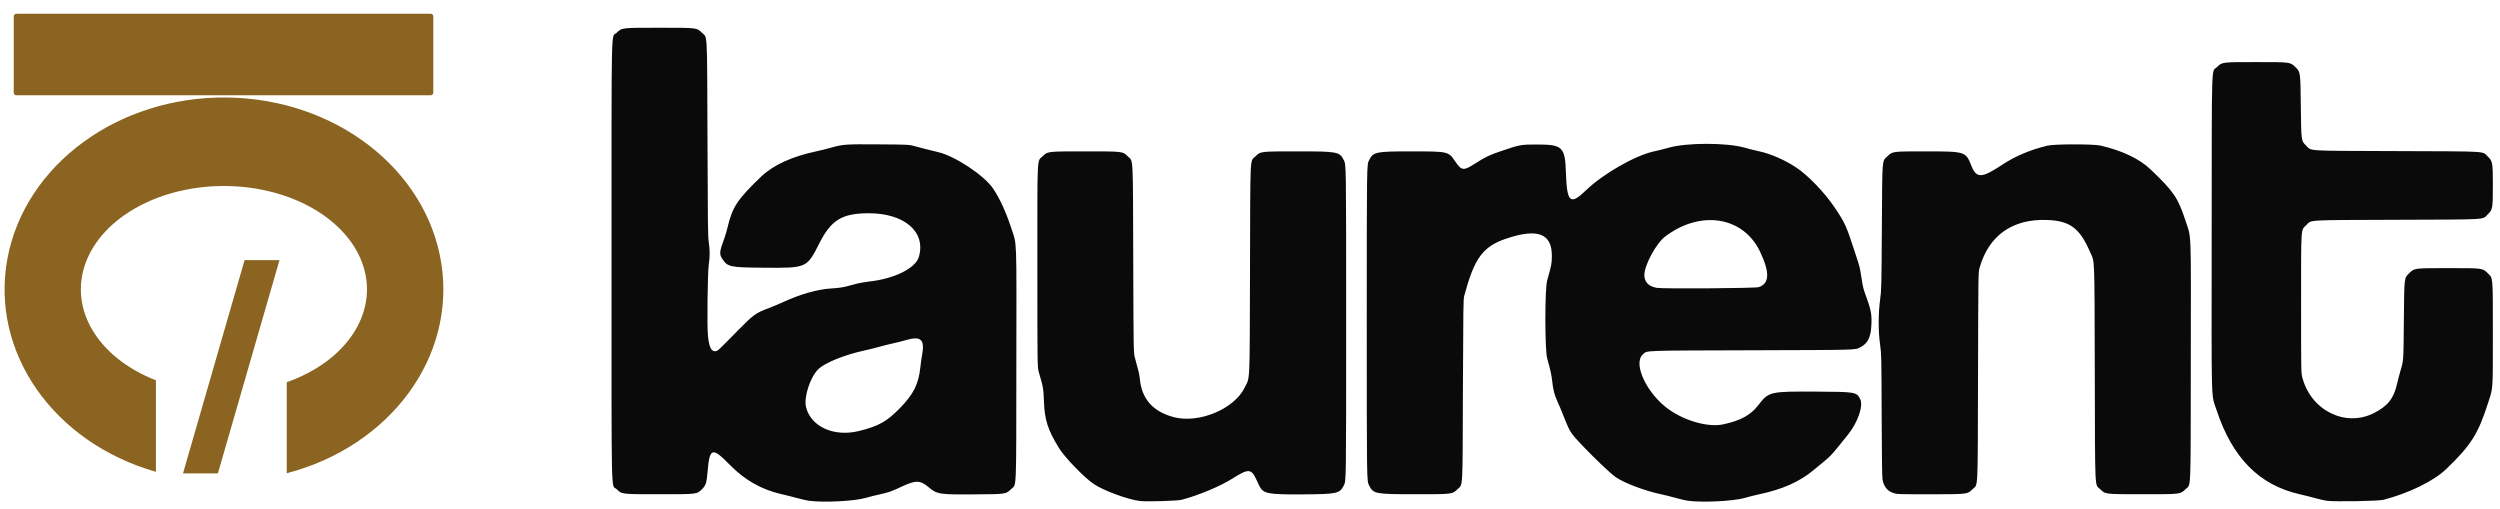
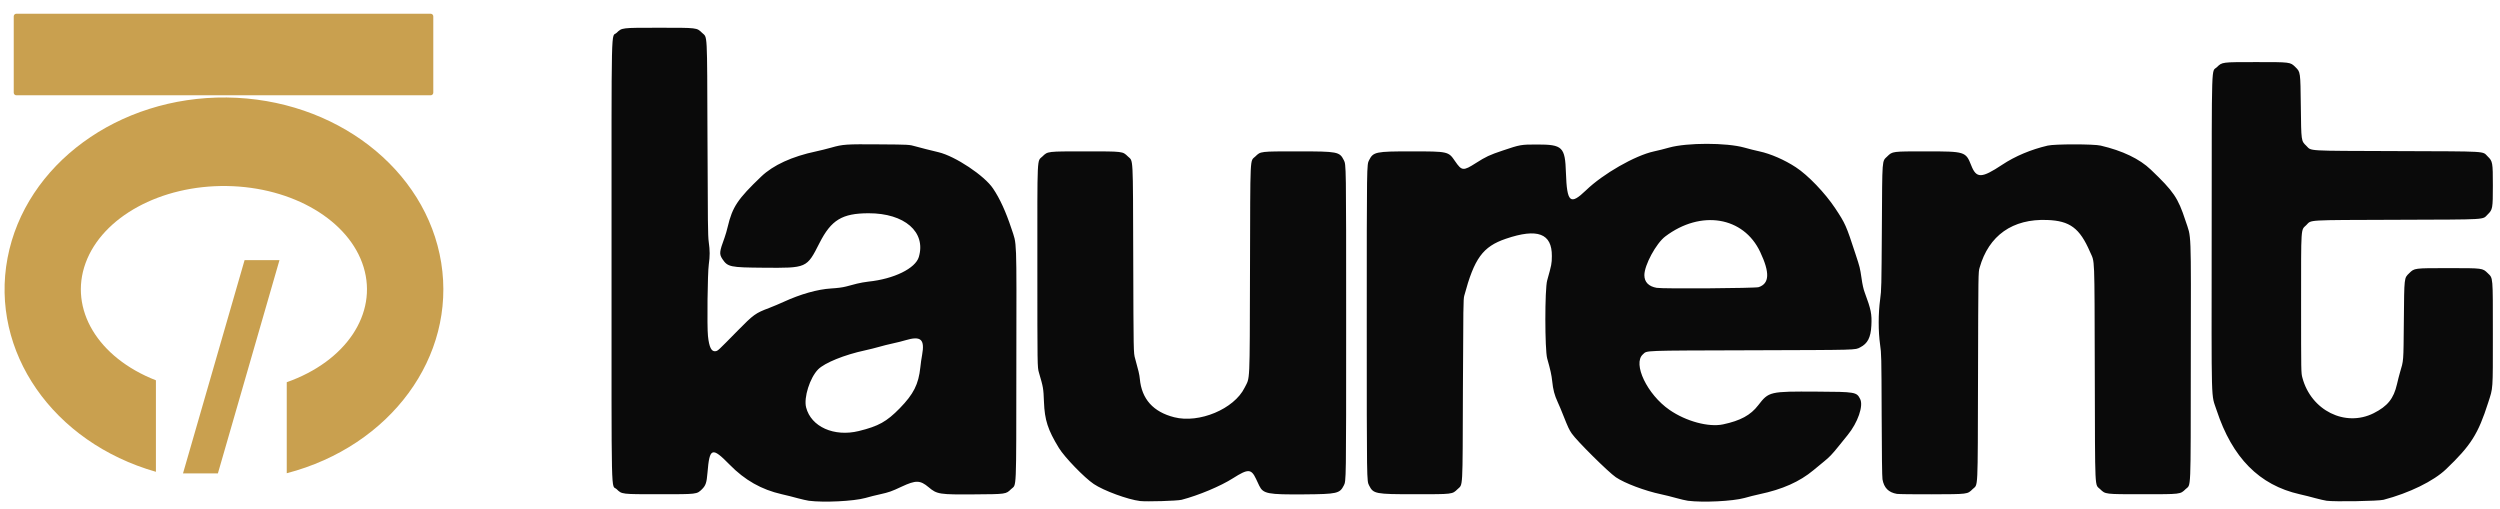
<svg xmlns="http://www.w3.org/2000/svg" viewBox="444 152 364 74" fill="#0A0A0A">
-   <g fill="#8A6420" transform="translate(443.46 152.73) scale(0.635)">
+   <g fill="#C9A04F" transform="translate(443.46 152.73) scale(0.635)">
    <path d="M4.6 2H99.6A.6.6 0 0 1 100.2 2.6V20.1A.6.6 0 0 1 99.6 20.7H4.6A.6.6 0 0 1 4 20.1V2.6A.6.6 0 0 1 4.6 2ZM66.6 107.36A50.3 44.0 0 1 0 36.6 107.03L36.6 86.05A32.8 23.7 0 1 1 66.6 86.49ZM56.93 58.5H64.93L50.81 107.4H42.81Z" />
  </g>
  <path fill-rule="evenodd" d="M561.76 224.91C561.47 224.87 560.74 224.70 560.14 224.54C559.54 224.37 558.50 224.11 557.83 223.96C554.88 223.29 552.45 221.92 550.23 219.65C547.66 217.03 547.31 217.16 547.01 220.83C546.89 222.30 546.75 222.69 546.21 223.23C545.44 223.97 545.57 223.96 540.00 223.96C534.43 223.96 534.56 223.97 533.79 223.23C532.96 222.41 533.04 226.24 533.04 190.00C533.04 153.76 532.96 157.59 533.79 156.77C534.56 156.03 534.43 156.04 540.00 156.04C545.57 156.04 545.44 156.03 546.21 156.77C547.02 157.57 546.95 156.13 547.01 172.17C547.05 184.52 547.07 186.33 547.19 187.21C547.37 188.47 547.37 189.29 547.20 190.50C547.02 191.74 546.93 199.55 547.08 200.93C547.25 202.56 547.59 203.25 548.20 203.13C548.54 203.07 548.50 203.10 551.41 200.14C553.72 197.79 554.00 197.59 555.99 196.84C556.57 196.62 557.51 196.22 558.08 195.96C560.56 194.82 563.04 194.12 565.02 194.00C566.00 193.94 566.66 193.85 567.21 193.71C567.64 193.59 568.35 193.41 568.77 193.30C569.19 193.19 569.95 193.06 570.46 193.00C574.15 192.62 577.29 191.08 577.78 189.42C578.86 185.78 575.71 183.04 570.46 183.05C566.61 183.06 565.03 184.02 563.32 187.38C561.45 191.06 561.51 191.03 555.15 190.98C550.30 190.94 549.96 190.87 549.19 189.73C548.70 188.98 548.73 188.68 549.50 186.59C549.64 186.20 549.85 185.49 549.96 185.00C550.64 182.13 551.40 180.99 554.84 177.70C556.58 176.04 559.32 174.78 562.83 174.04C563.41 173.92 564.40 173.67 565.04 173.49C566.74 173.01 567.16 172.98 572.04 173.02C576.38 173.05 576.38 173.05 577.33 173.32C578.40 173.61 579.13 173.80 580.64 174.16C583.08 174.74 587.34 177.57 588.59 179.45C589.58 180.91 590.46 182.85 591.26 185.27C592.07 187.77 592.01 185.88 591.98 205.00C591.96 224.26 592.03 222.42 591.21 223.22C590.46 223.95 590.51 223.95 585.89 223.98C580.77 224.02 580.43 223.97 579.21 222.94C577.97 221.90 577.35 221.89 575.27 222.86C573.79 223.56 573.42 223.68 572.17 223.96C571.59 224.08 570.61 224.33 569.98 224.51C568.28 224.98 563.95 225.19 561.76 224.91ZM610.00 224.95C608.22 224.74 604.69 223.44 603.25 222.47C601.88 221.55 598.99 218.56 598.18 217.23C596.56 214.58 596.10 213.16 596.00 210.50C595.92 208.51 595.91 208.44 595.27 206.25C595.04 205.46 595.04 205.46 595.04 190.83C595.04 174.08 594.97 175.57 595.79 174.77C596.56 174.03 596.43 174.04 602.00 174.04C607.57 174.04 607.44 174.03 608.21 174.77C609.02 175.57 608.95 174.18 609.00 189.75C609.04 203.38 609.04 203.38 609.27 204.19C609.74 205.86 609.91 206.57 609.96 207.17C610.23 210.10 611.90 211.97 614.96 212.75C618.60 213.68 623.68 211.55 625.21 208.46C626.02 206.82 625.95 208.43 626.00 191.25C626.05 173.98 625.97 175.58 626.79 174.77C627.56 174.03 627.43 174.04 633.00 174.04C638.77 174.04 639.04 174.09 639.66 175.32C640.00 176.00 640.00 175.67 640.00 199.00C640.00 222.33 640.00 222.00 639.66 222.68C639.06 223.86 638.69 223.94 633.89 223.98C628.58 224.02 627.93 223.90 627.35 222.73C627.30 222.63 627.09 222.18 626.88 221.73C626.18 220.25 625.73 220.23 623.54 221.62C621.73 222.78 618.50 224.13 616.04 224.77C615.40 224.93 611.00 225.06 610.00 224.95ZM689.75 224.91C689.45 224.87 688.68 224.69 688.04 224.51C687.40 224.33 686.41 224.08 685.83 223.96C683.51 223.47 680.56 222.36 679.27 221.49C678.19 220.76 673.54 216.15 672.85 215.12C672.45 214.53 672.34 214.30 671.59 212.42C671.37 211.84 671.01 211.00 670.80 210.54C670.33 209.52 670.13 208.75 670.00 207.50C669.90 206.58 669.76 205.93 669.27 204.19C668.92 202.93 668.91 194.08 669.27 192.83C669.91 190.53 669.94 190.42 669.95 189.29C669.98 185.99 667.87 185.19 663.26 186.76C659.89 187.91 658.66 189.60 657.19 195.08C657.06 195.58 657.05 196.64 657.00 208.75C656.95 223.75 657.02 222.43 656.21 223.23C655.44 223.97 655.57 223.96 650.00 223.96C644.23 223.96 643.96 223.91 643.34 222.68C643.00 222.00 643.00 222.33 643.00 199.00C643.00 175.67 643.00 176.00 643.34 175.32C643.95 174.11 644.30 174.04 649.50 174.04C654.86 174.04 654.89 174.05 655.85 175.46C656.84 176.90 657.04 176.92 658.89 175.74C660.33 174.82 660.88 174.56 662.79 173.92C665.34 173.06 665.44 173.04 667.79 173.04C671.52 173.04 671.88 173.39 672.00 177.17C672.15 181.51 672.62 181.92 674.92 179.71C677.40 177.31 682.06 174.64 684.83 174.04C685.41 173.92 686.39 173.67 687.02 173.49C689.64 172.76 695.36 172.76 697.98 173.49C698.61 173.67 699.59 173.92 700.17 174.04C701.80 174.39 703.84 175.28 705.47 176.35C707.24 177.50 709.74 180.11 711.21 182.33C712.68 184.55 712.80 184.82 714.14 188.92C714.83 191.03 714.80 190.93 715.04 192.51C715.17 193.44 715.32 194.10 715.50 194.58C716.43 197.08 716.56 197.73 716.47 199.42C716.38 201.14 715.93 202.02 714.85 202.57C714.07 202.97 714.76 202.95 699.12 203.00C682.74 203.05 683.88 203.01 683.21 203.59C681.68 204.94 683.83 209.44 687.08 211.68C689.49 213.35 692.78 214.23 694.87 213.79C697.41 213.25 698.89 212.45 700.00 211.00C701.54 209.01 701.65 208.98 708.50 209.02C714.19 209.05 714.32 209.08 714.84 210.10C715.34 211.09 714.50 213.53 713.02 215.34C712.67 215.79 712.06 216.54 711.67 217.01C710.77 218.13 710.35 218.57 709.58 219.19C709.24 219.47 708.55 220.04 708.04 220.46C706.02 222.14 703.53 223.25 700.17 223.96C699.59 224.08 698.61 224.33 697.98 224.51C696.28 224.98 691.95 225.19 689.75 224.91ZM782.76 224.91C782.47 224.87 781.74 224.70 781.14 224.54C780.54 224.37 779.50 224.11 778.83 223.96C772.95 222.63 769.02 218.65 766.74 211.73C765.92 209.21 766.00 211.89 766.02 186.00C766.04 159.92 765.96 162.59 766.79 161.77C767.55 161.03 767.49 161.04 772.50 161.04C777.51 161.04 777.45 161.03 778.21 161.77C778.95 162.50 778.94 162.41 779.00 167.50C779.06 172.59 779.05 172.50 779.79 173.22C780.61 174.02 779.46 173.95 793.00 174.00C806.54 174.05 805.39 173.98 806.21 174.78C806.93 175.48 806.96 175.65 806.96 179.00C806.96 182.35 806.93 182.52 806.21 183.22C805.39 184.02 806.54 183.95 793.00 184.00C779.46 184.05 780.61 183.98 779.79 184.78C778.99 185.56 779.04 184.70 779.04 196.25C779.04 206.29 779.04 206.29 779.23 207.00C780.49 211.76 785.47 214.24 789.61 212.16C791.63 211.14 792.52 210.04 793.00 207.94C793.14 207.35 793.32 206.61 793.42 206.29C793.98 204.37 793.94 204.92 794.00 198.75C794.06 192.25 794.03 192.52 794.79 191.77C795.55 191.03 795.49 191.04 800.50 191.04C805.51 191.04 805.45 191.03 806.21 191.77C807.00 192.55 806.96 192.04 806.96 200.67C806.96 209.04 807.00 208.37 806.28 210.62C804.82 215.19 803.77 216.85 800.15 220.31C798.33 222.05 794.80 223.78 791.04 224.77C790.31 224.96 783.93 225.07 782.76 224.91ZM720.19 223.91C718.97 223.70 718.31 223.03 718.09 221.79C718.03 221.47 717.99 218.18 717.97 212.42C717.94 203.69 717.93 203.52 717.74 202.17C717.47 200.24 717.47 197.65 717.75 195.58C717.94 194.16 717.94 193.91 718.00 185.12C718.06 174.81 718.00 175.55 718.79 174.77C719.55 174.03 719.50 174.04 724.46 174.04C730.12 174.04 730.21 174.07 731.01 176.08C731.76 178.00 732.51 177.98 735.50 176.00C737.41 174.73 739.71 173.77 742.14 173.20C743.12 172.96 748.88 172.96 749.86 173.20C753.03 173.94 755.52 175.13 757.16 176.70C760.49 179.88 761.12 180.80 762.20 184.11C763.08 186.79 763.01 184.72 762.98 204.50C762.96 224.33 763.03 222.42 762.21 223.23C761.44 223.97 761.57 223.96 756.00 223.96C750.43 223.96 750.56 223.97 749.79 223.23C748.97 222.42 749.05 224.09 749.00 206.25C748.95 188.64 749.02 190.32 748.30 188.66C746.81 185.22 745.38 184.15 742.08 184.03C737.03 183.83 733.56 186.28 732.23 190.98C732.04 191.62 732.04 191.62 732.00 206.75C731.95 224.02 732.03 222.42 731.21 223.22C730.44 223.97 730.59 223.95 725.25 223.97C722.71 223.98 720.43 223.95 720.19 223.91ZM569.04 214.76C571.92 214.05 573.09 213.40 575.00 211.45C577.02 209.38 577.74 207.95 578.00 205.50C578.05 204.97 578.17 204.15 578.26 203.67C578.67 201.39 578.08 200.87 575.83 201.54C575.44 201.66 574.62 201.87 574.00 202.00C573.38 202.13 572.48 202.36 572.00 202.50C571.52 202.64 570.60 202.87 569.96 203.01C566.94 203.66 564.08 204.82 563.12 205.78C561.92 207.00 561.00 209.89 561.37 211.32C562.09 214.14 565.44 215.64 569.04 214.76ZM700.06 193.81C701.64 193.28 701.71 191.71 700.29 188.70C697.87 183.53 691.64 182.51 686.46 186.43C685.13 187.44 683.42 190.60 683.42 192.06C683.42 193.07 684.05 193.71 685.22 193.91C686.10 194.07 699.58 193.97 700.06 193.81Z" />
</svg>
